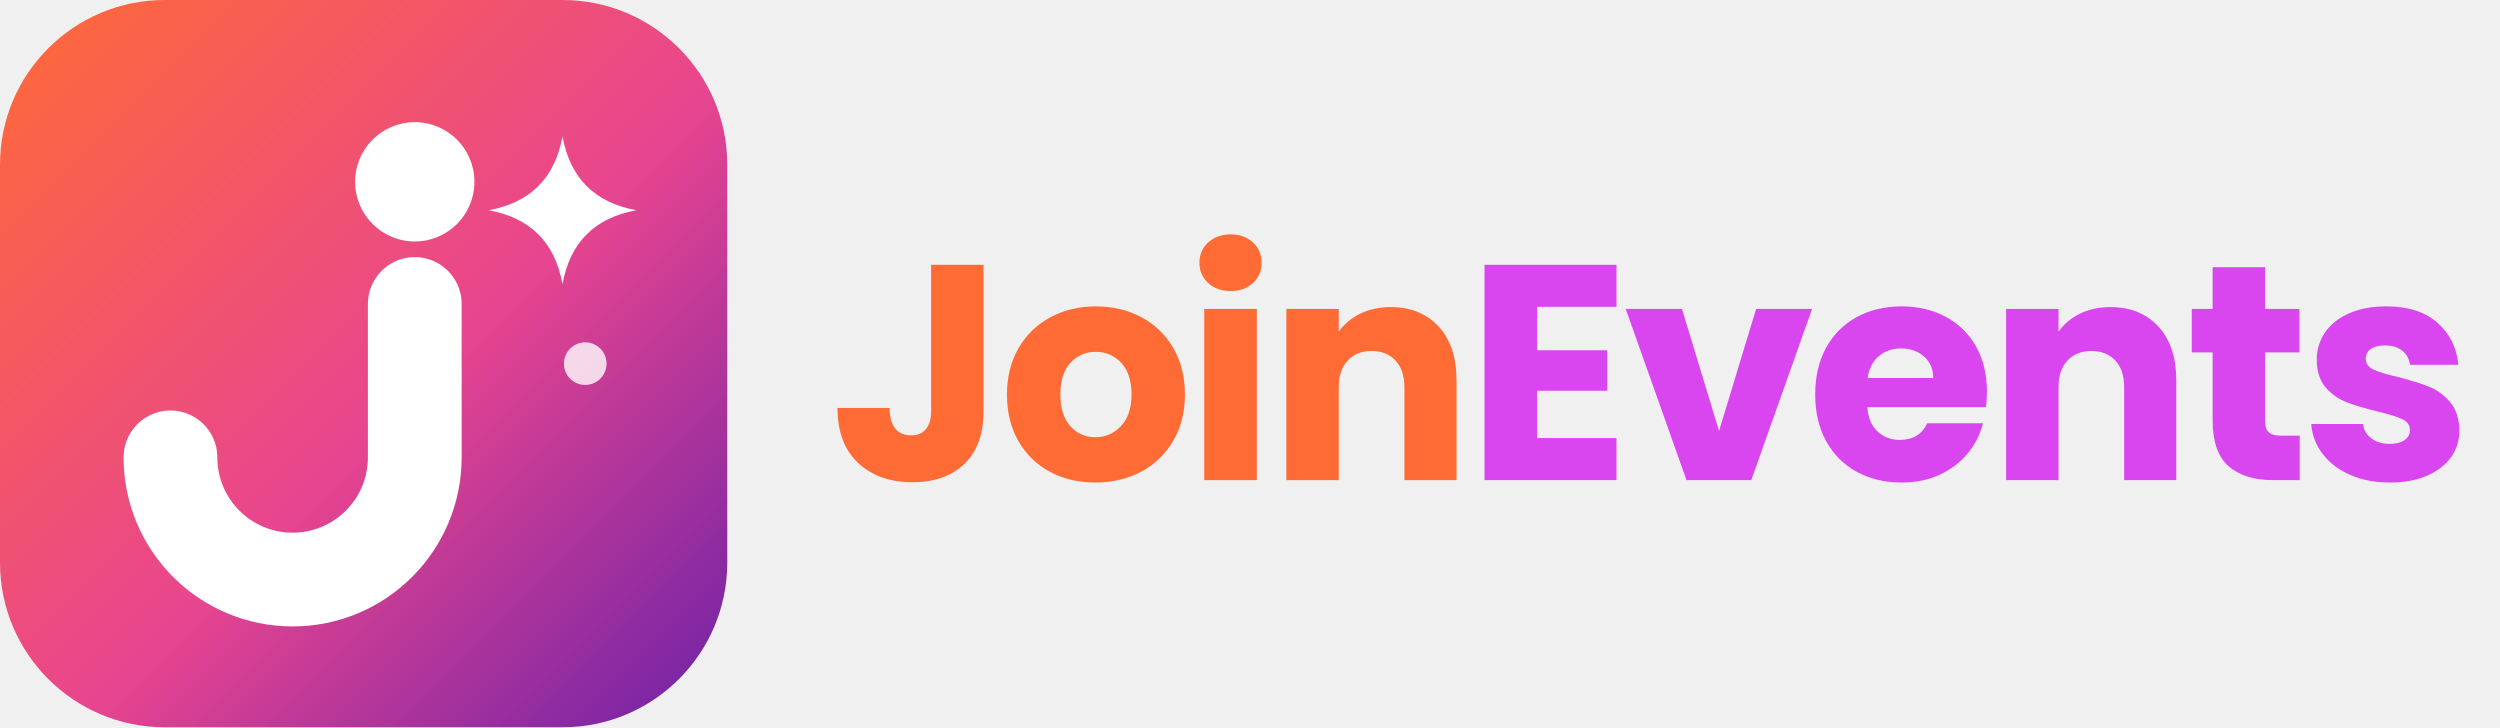
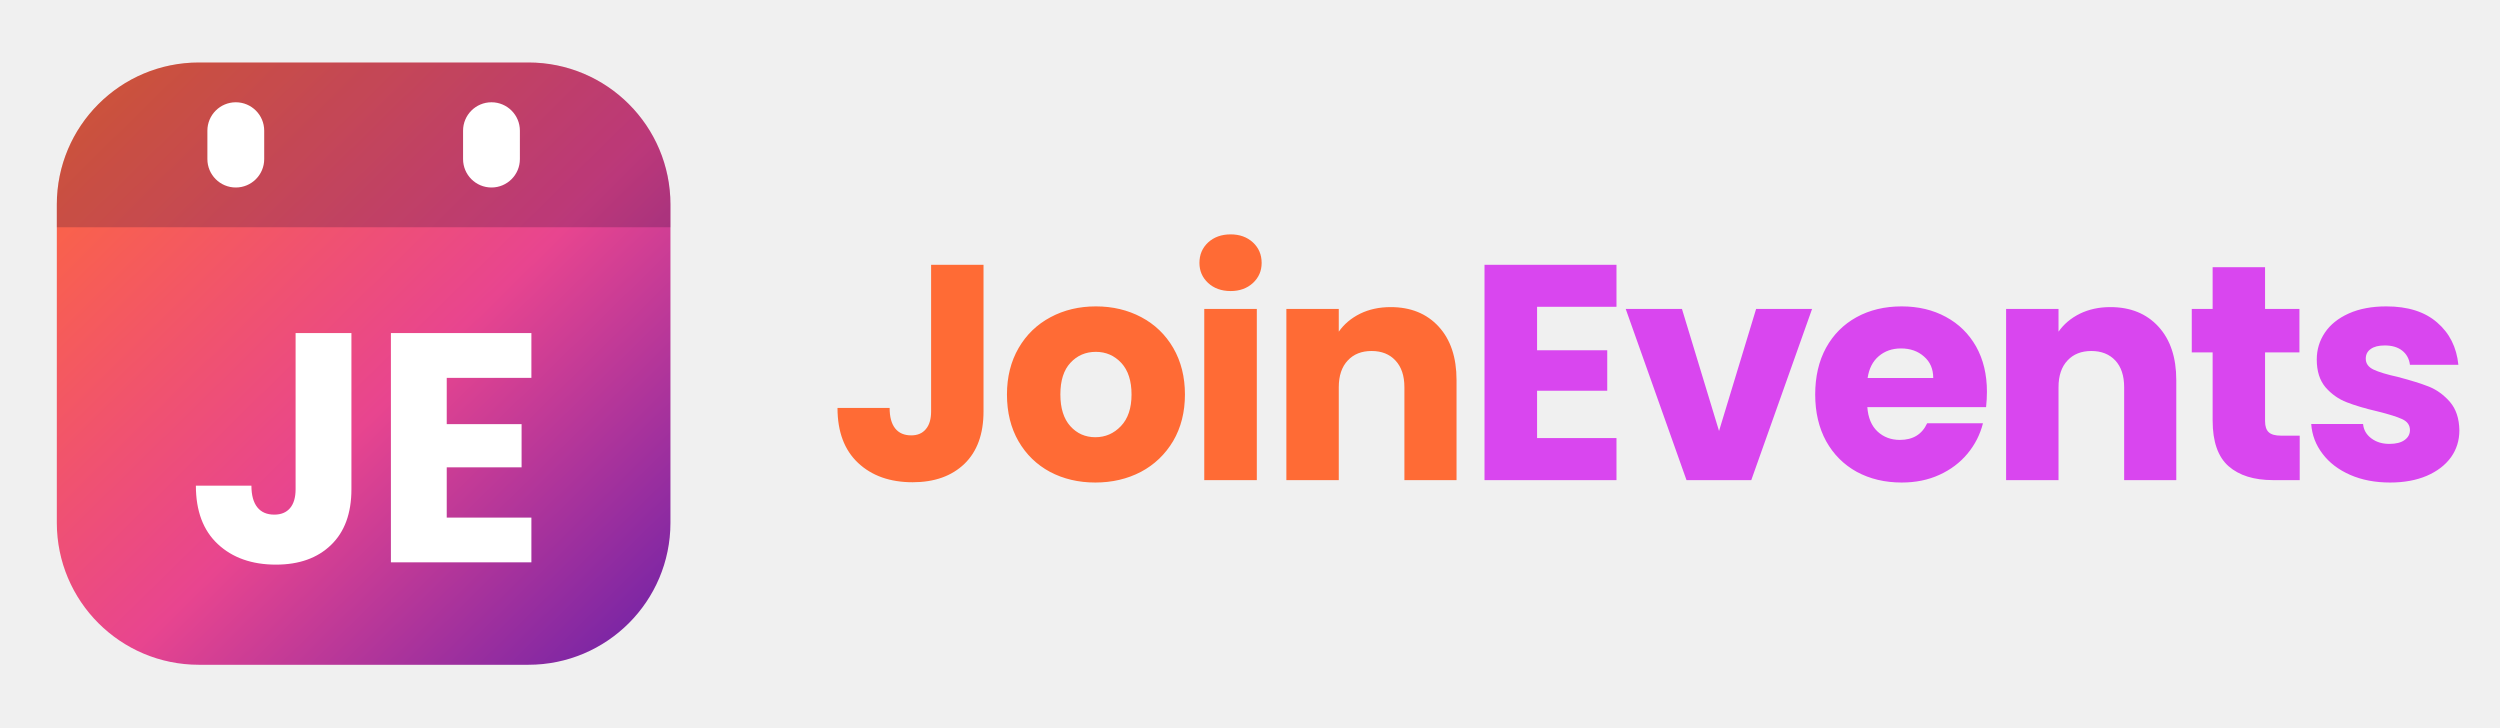
<svg xmlns="http://www.w3.org/2000/svg" viewBox="0 0 1760 512" role="img" aria-label="JoinEvents">
  <defs>
    <linearGradient id="je-bg" x1="0" y1="0" x2="1" y2="1">
      <stop offset="0" stop-color="#FF6B35" />
      <stop offset="0.55" stop-color="#E8458F" />
      <stop offset="1" stop-color="#6B21A8" />
    </linearGradient>
+     <clipPath id="je-cal">
+       <rect x="40" y="44" width="432" height="424" rx="100" />
+     </clipPath>
  </defs>
-   <rect width="512" height="512" rx="116" fill="url(#je-bg)" />
-   <path d="M292 214V322a86 86 0 0 1-172 0" fill="none" stroke="#fff" stroke-width="66" stroke-linecap="round" />
-   <circle cx="292" cy="128" r="42" fill="#fff" />
-   <path d="M396 96q8 44 52 52q-44 8-52 52q-8-44-52-52q44-8 52-52z" fill="#fff" />
-   <circle cx="412" cy="256" r="15" fill="#fff" fill-opacity=".8" />
+   <rect x="40" y="44" width="432" height="424" rx="100" fill="url(#je-bg)" />
+   <rect x="40" y="44" width="432" height="116" fill="#1E0B2E" fill-opacity=".22" clip-path="url(#je-cal)" />
+   <rect x="146" y="72" width="40" height="60" rx="20" fill="#fff" />
+   <rect x="326" y="72" width="40" height="60" rx="20" fill="#fff" />
+   <path fill="#fff" d="M247.4 234.5V344.4Q247.4 369.9 233 383.7Q218.7 397.5 194.3 397.5Q168.8 397.5 153.3 383Q137.9 368.6 137.9 341.9H177Q177 352 181.2 357.2Q185.3 362.3 193.1 362.3Q200.3 362.3 204.2 357.7Q208.1 353.1 208.1 344.4V234.5ZM314.5 266V298.6H367.2V329H314.5V364.4H374.1V395.9H275.2V234.5H374.1V266Z" />
  <path fill="#FF6B35" d="M692.4 186.4V289.6Q692.4 313.6 678.9 326.6Q665.4 339.5 642.5 339.5Q618.6 339.5 604.1 325.9Q589.6 312.3 589.6 287.2H626.3Q626.3 296.7 630.2 301.6Q634.1 306.5 641.5 306.5Q648.2 306.5 651.8 302.1Q655.5 297.8 655.5 289.6V186.4ZM708.9 277.7Q708.9 259.2 717.1 245Q725.3 230.9 739.6 223.3Q753.8 215.7 771.5 215.7Q789.2 215.7 803.5 223.3Q817.8 230.9 826 245Q834.2 259.2 834.2 277.7Q834.2 296.3 825.9 310.5Q817.5 324.6 803.2 332.2Q788.8 339.7 771.1 339.7Q753.4 339.7 739.2 332.2Q725.1 324.6 717 310.6Q708.9 296.5 708.9 277.7ZM796.6 277.7Q796.6 263.3 789.4 255.5Q782.1 247.7 771.5 247.7Q760.7 247.7 753.6 255.4Q746.5 263 746.5 277.7Q746.5 292.2 753.5 300Q760.5 307.8 771.1 307.8Q781.7 307.8 789.1 300Q796.6 292.2 796.6 277.7ZM844.4 185.1Q844.4 176.4 850.5 170.7Q856.7 165 866.4 165Q875.9 165 882.1 170.7Q888.2 176.4 888.2 185.1Q888.2 193.5 882.1 199.2Q875.9 204.9 866.4 204.9Q856.7 204.9 850.5 199.2Q844.4 193.5 844.4 185.1ZM884.8 217.5V338H847.8V217.5ZM1025.4 267.6V338H988.7V272.6Q988.7 260.5 982.4 253.8Q976.2 247.1 965.6 247.1Q955 247.1 948.8 253.8Q942.5 260.5 942.5 272.6V338H905.6V217.5H942.5V233.5Q948.1 225.5 957.6 220.8Q967.1 216.2 979 216.2Q1000.2 216.2 1012.8 229.9Q1025.4 243.6 1025.4 267.6Z" />
  <path fill="#D946EF" d="M1082.1 216V246.6H1131.5V275.1H1082.1V308.4H1138V338H1045.1V186.4H1138V216ZM1210.2 303.4 1236.3 217.5H1275.7L1232.9 338H1187.3L1144.5 217.5H1184.1ZM1398.2 286.6H1314.6Q1315.4 297.8 1321.8 303.8Q1328.2 309.7 1337.5 309.7Q1351.3 309.7 1356.7 298H1396Q1393 309.9 1385.1 319.4Q1377.2 328.9 1365.3 334.3Q1353.5 339.7 1338.8 339.7Q1321.1 339.7 1307.2 332.2Q1293.4 324.6 1285.6 310.6Q1277.9 296.5 1277.9 277.7Q1277.9 258.9 1285.5 244.9Q1293.2 230.9 1307 223.3Q1320.8 215.7 1338.8 215.7Q1356.3 215.7 1369.9 223.1Q1383.5 230.4 1391.2 244Q1398.8 257.6 1398.8 275.8Q1398.8 281 1398.2 286.6ZM1361 266.1Q1361 256.6 1354.5 251Q1348.1 245.3 1338.3 245.3Q1329.1 245.3 1322.7 250.7Q1316.3 256.1 1314.8 266.1ZM1532.1 267.6V338H1495.4V272.6Q1495.4 260.5 1489.2 253.8Q1482.9 247.1 1472.3 247.1Q1461.7 247.1 1455.5 253.8Q1449.2 260.5 1449.2 272.6V338H1412.3V217.5H1449.2V233.5Q1454.8 225.5 1464.3 220.8Q1473.8 216.2 1485.7 216.2Q1506.9 216.2 1519.5 229.9Q1532.1 243.6 1532.1 267.6ZM1619 306.7V338H1600.2Q1580.1 338 1568.9 328.2Q1557.7 318.3 1557.7 296.1V248.1H1543V217.5H1557.7V188.1H1594.6V217.5H1618.8V248.1H1594.6V296.5Q1594.6 301.9 1597.2 304.3Q1599.8 306.7 1605.8 306.7ZM1627.1 298.5H1663.6Q1664.2 304.7 1669.4 308.6Q1674.6 312.5 1682.1 312.5Q1689.1 312.5 1692.8 309.8Q1696.6 307.1 1696.6 302.8Q1696.6 297.6 1691.2 295.1Q1685.8 292.6 1673.7 289.6Q1660.8 286.6 1652.1 283.2Q1643.5 279.9 1637.2 272.7Q1631 265.4 1631 253.1Q1631 242.7 1636.7 234.2Q1642.4 225.7 1653.5 220.7Q1664.6 215.7 1680 215.7Q1702.7 215.7 1715.7 227Q1728.8 238.2 1730.7 256.8H1696.6Q1695.8 250.5 1691.1 246.8Q1686.5 243.2 1678.9 243.2Q1672.4 243.2 1669 245.7Q1665.5 248.1 1665.5 252.5Q1665.5 257.6 1671 260.2Q1676.5 262.8 1688.2 265.4Q1701.6 268.9 1710 272.2Q1718.4 275.6 1724.8 283Q1731.2 290.5 1731.4 303Q1731.4 313.6 1725.5 321.9Q1719.5 330.2 1708.4 335Q1697.3 339.7 1682.6 339.7Q1666.8 339.7 1654.5 334.3Q1642.2 328.9 1635.1 319.5Q1627.9 310.1 1627.1 298.5Z" />
</svg>
